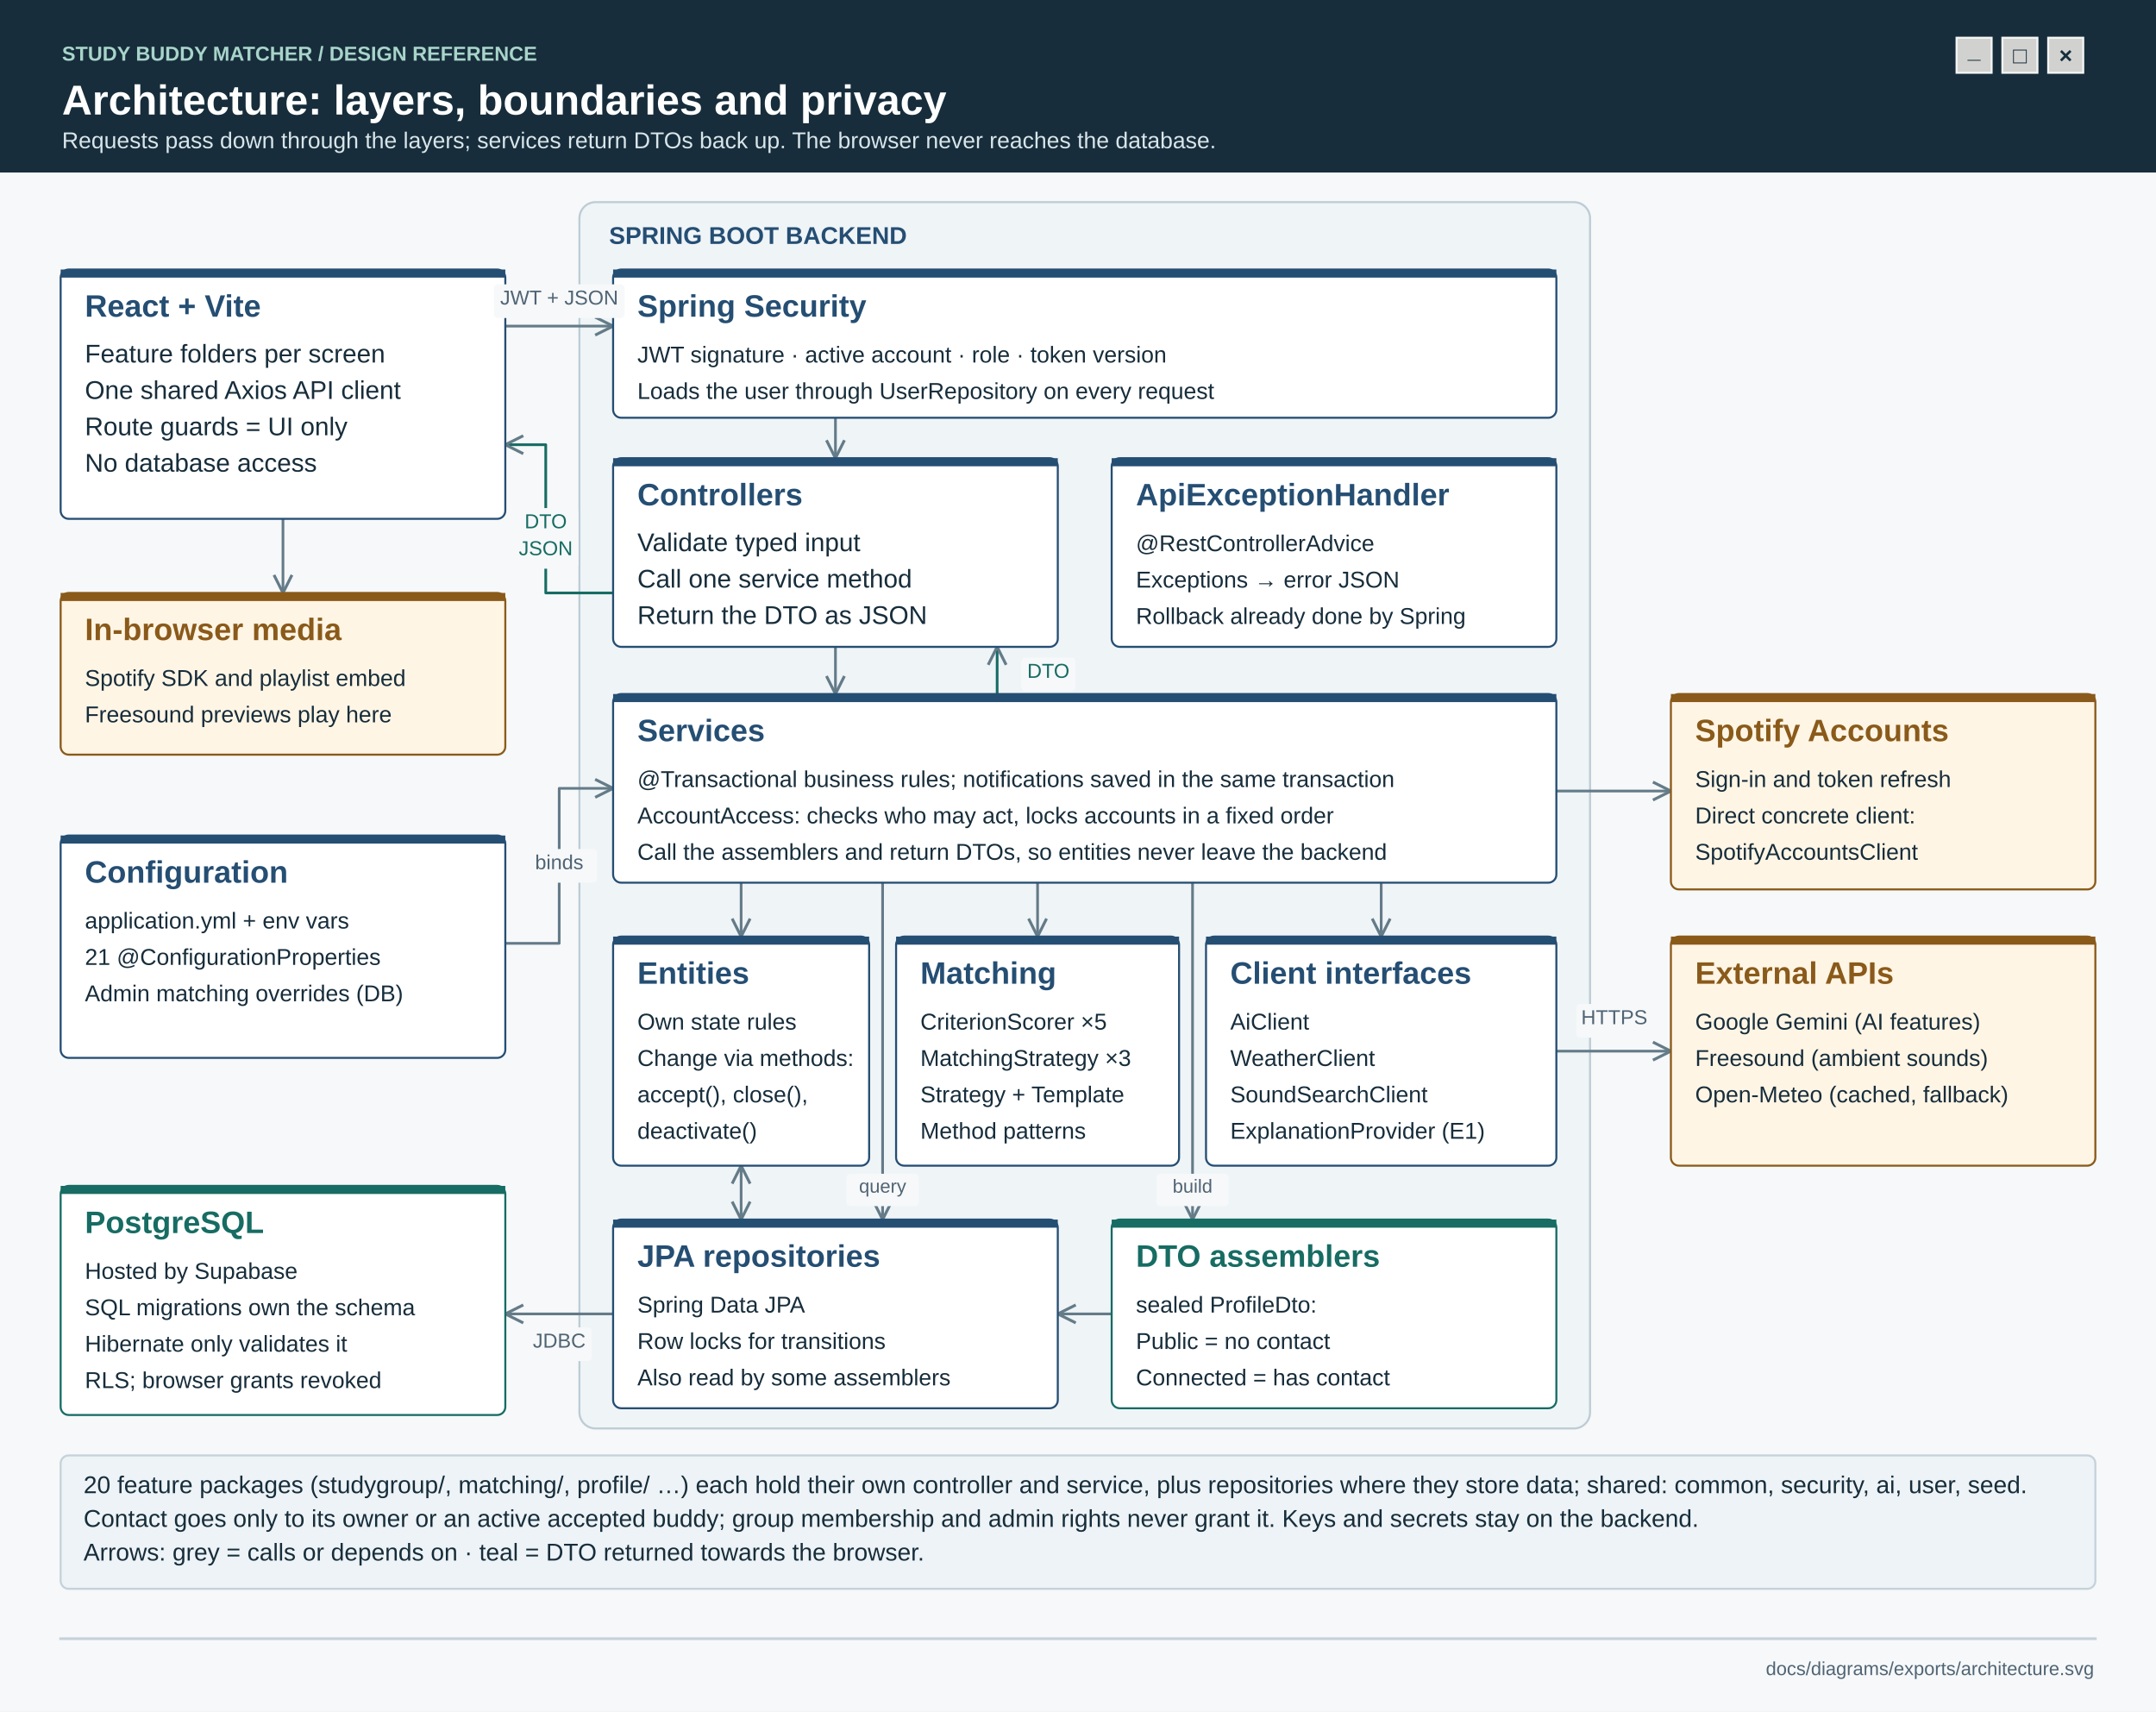
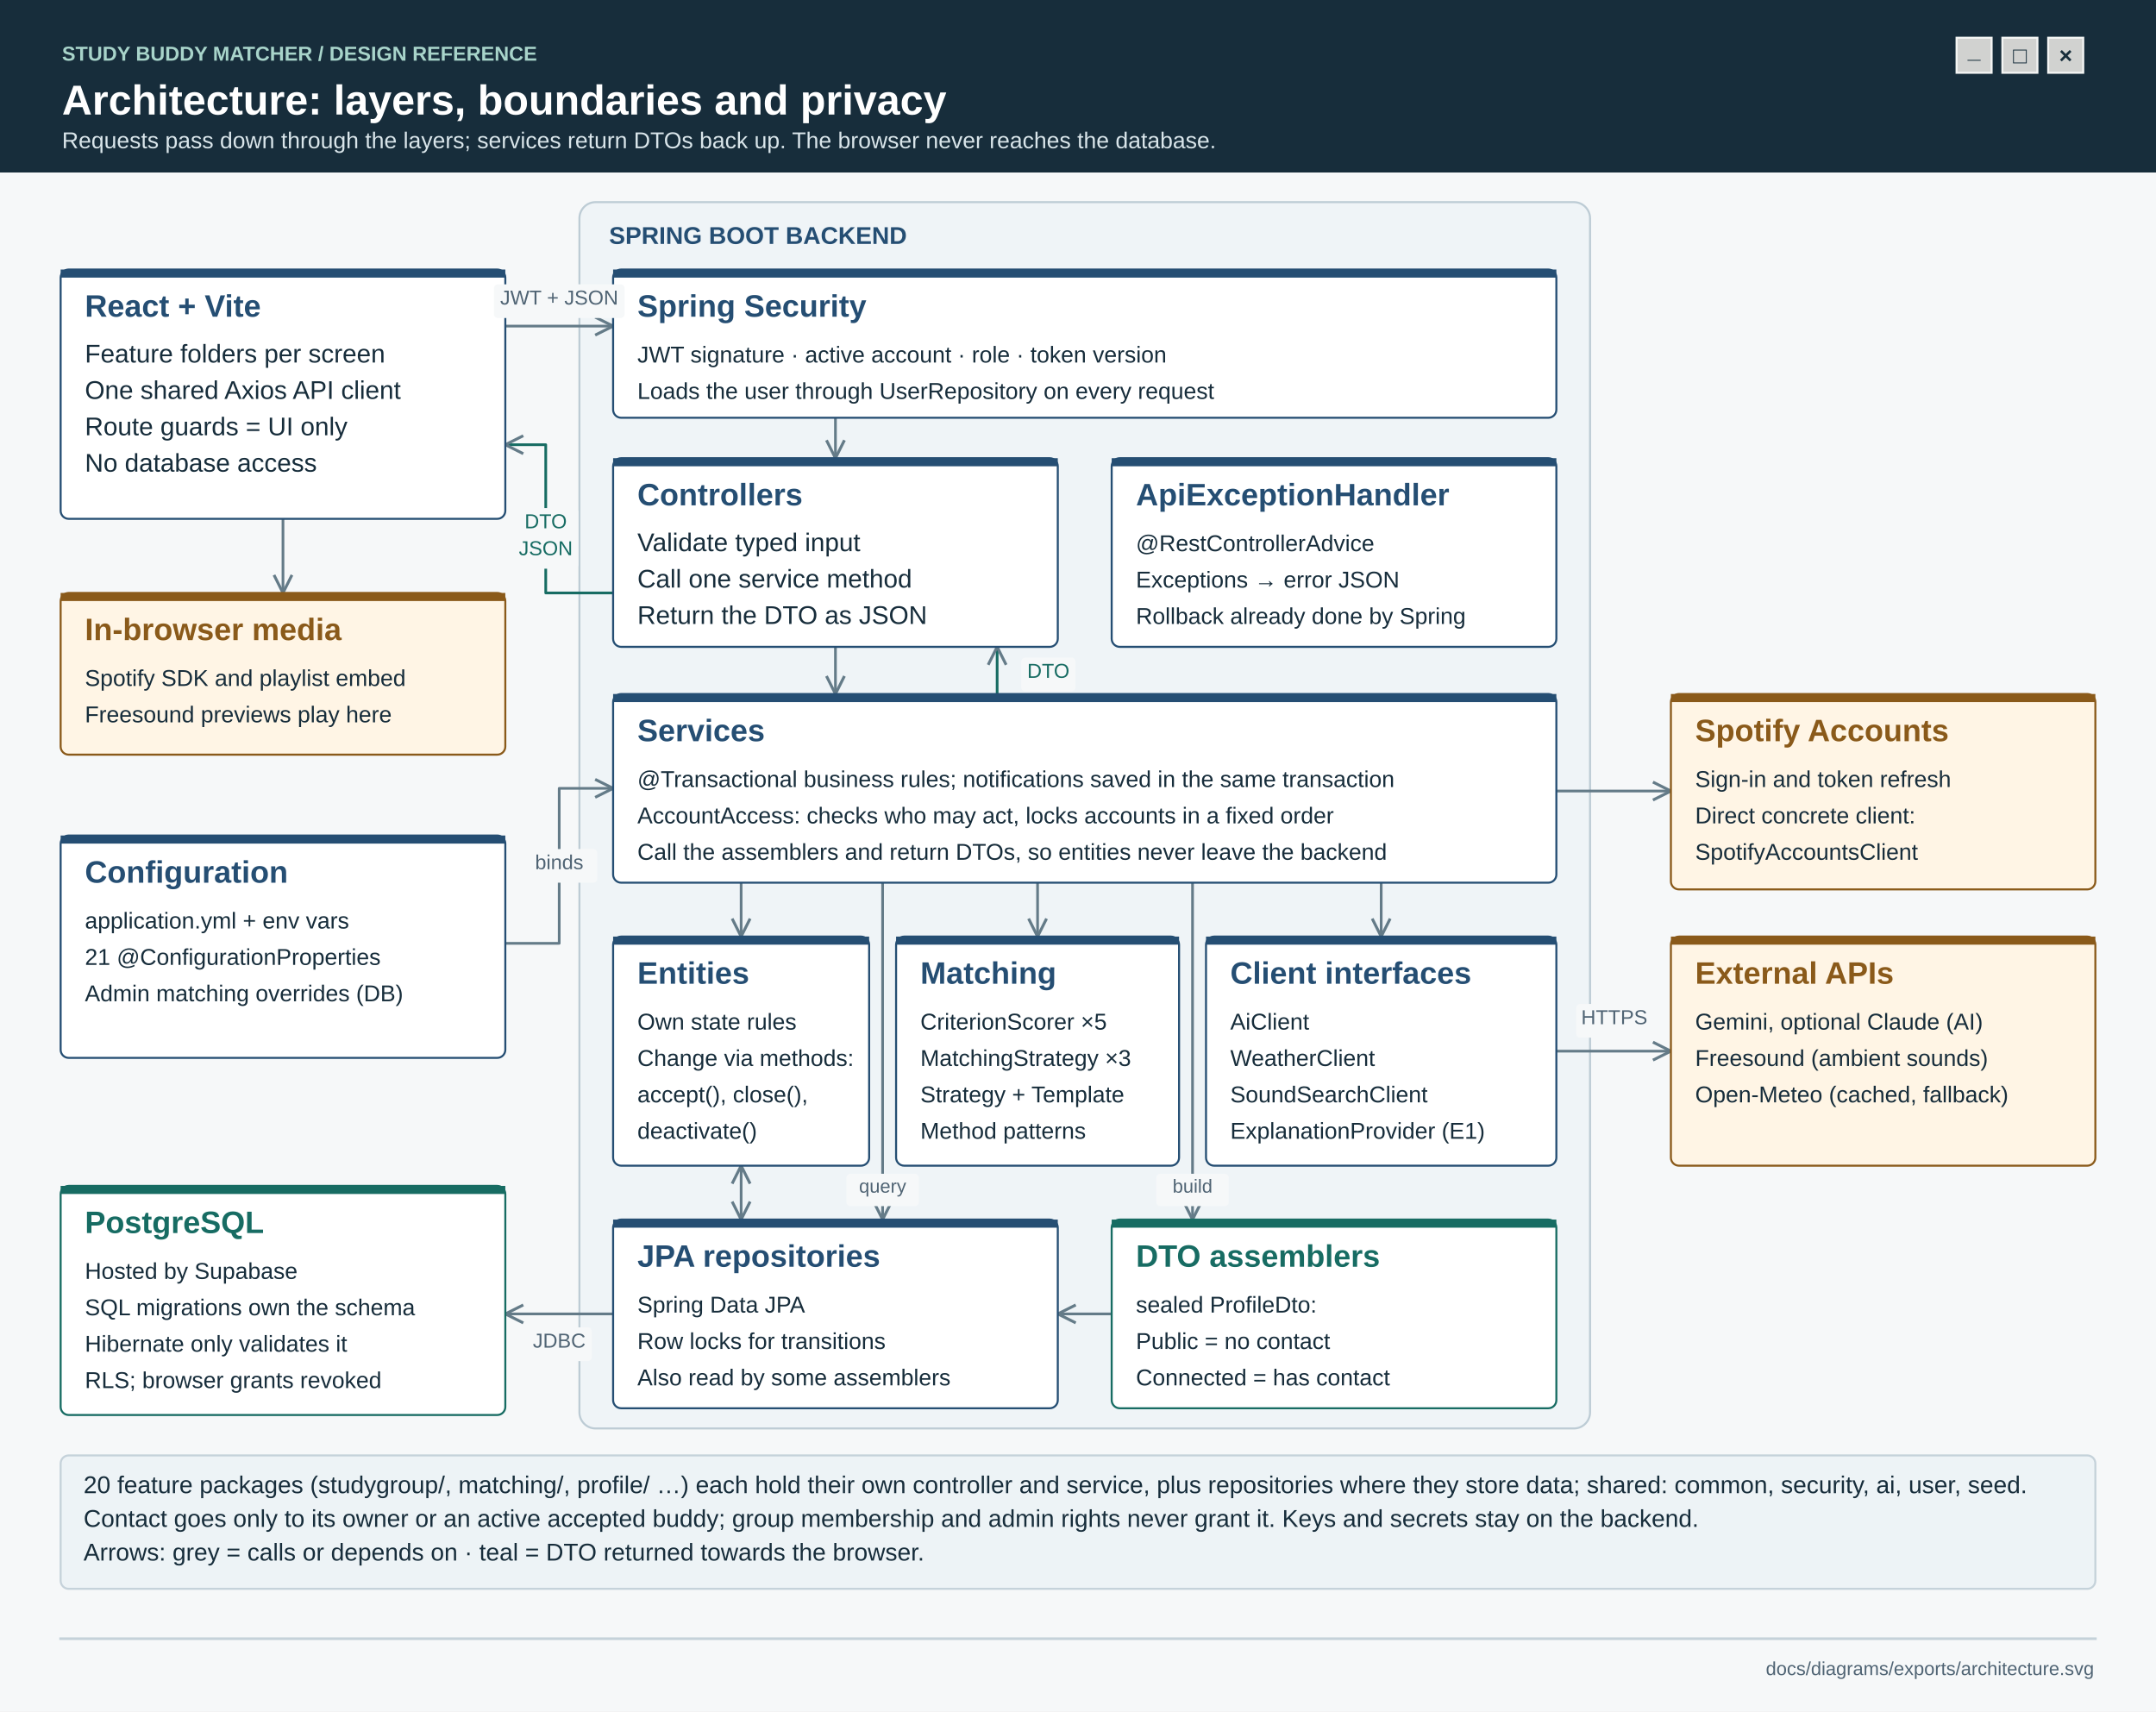
<svg xmlns="http://www.w3.org/2000/svg" width="1600" height="1270" viewBox="0 0 1600 1270" role="img" aria-labelledby="title description">
  <defs>
    <marker id="arrow" viewBox="0 0 12 12" refX="11" refY="6" markerWidth="8" markerHeight="8" orient="auto-start-reverse">
      <path d="M 1 1 L 11 6 L 1 11" fill="none" stroke="#647b88" stroke-width="1.6" />
    </marker>
    <marker id="solid" viewBox="0 0 12 12" refX="11" refY="6" markerWidth="9" markerHeight="9" orient="auto-start-reverse">
      <path d="M 1 1 L 11 6 L 1 11 Z" fill="#647b88" stroke="#647b88" stroke-width="1" />
    </marker>
    <marker id="triangle" viewBox="0 0 14 14" refX="13" refY="7" markerWidth="12" markerHeight="12" orient="auto-start-reverse">
      <path d="M 1 1 L 13 7 L 1 13 Z" fill="white" stroke="#647b88" stroke-width="1.4" />
    </marker>
    <marker id="diamond" viewBox="0 0 16 12" refX="1" refY="6" markerWidth="13" markerHeight="10" orient="auto-start-reverse">
      <path d="M 1 6 L 8 1 L 15 6 L 8 11 Z" fill="#647b88" stroke="#647b88" />
    </marker>
  </defs>
  <g font-family="Tahoma, Verdana, Arial, sans-serif">
    <rect x="0" y="0" width="1600" height="1270" rx="0" fill="#f6f8f9" stroke="none" stroke-width="1.5" />
    <rect x="0" y="0" width="1600" height="128" rx="0" fill="#172d3b" stroke="none" stroke-width="1.5" />
    <rect x="1452" y="28" width="26" height="26" rx="0" fill="#d1d2d0" stroke="#f4f5f4" stroke-width="1.5" />
    <text x="1465" y="43" font-size="17" fill="#172d3b" font-weight="700" text-anchor="middle">_</text>
    <rect x="1486" y="28" width="26" height="26" rx="0" fill="#d1d2d0" stroke="#f4f5f4" stroke-width="1.5" />
    <text x="1499" y="47" font-size="17" fill="#172d3b" font-weight="700" text-anchor="middle">□</text>
    <rect x="1520" y="28" width="26" height="26" rx="0" fill="#d1d2d0" stroke="#f4f5f4" stroke-width="1.5" />
    <text x="1533" y="47" font-size="17" fill="#172d3b" font-weight="700" text-anchor="middle">×</text>
    <rect x="430" y="150" width="750" height="910" rx="12" fill="#eff4f7" stroke="#bdccd5" stroke-width="1.5" />
    <polyline points="44,1216 1556,1216" fill="none" stroke="#c5d2da" stroke-width="2" stroke-linejoin="round" />
    <polyline points="375,242 455,242" fill="none" stroke="#647b88" stroke-width="2" stroke-linejoin="round" marker-end="url(#arrow)" />
    <polyline points="620,310 620,340" fill="none" stroke="#647b88" stroke-width="2" stroke-linejoin="round" marker-end="url(#arrow)" />
    <polyline points="620,480 620,515" fill="none" stroke="#647b88" stroke-width="2" stroke-linejoin="round" marker-end="url(#arrow)" />
    <polyline points="550,655 550,695" fill="none" stroke="#647b88" stroke-width="2" stroke-linejoin="round" marker-end="url(#arrow)" />
    <polyline points="770,655 770,695" fill="none" stroke="#647b88" stroke-width="2" stroke-linejoin="round" marker-end="url(#arrow)" />
    <polyline points="1025,655 1025,695" fill="none" stroke="#647b88" stroke-width="2" stroke-linejoin="round" marker-end="url(#arrow)" />
    <polyline points="655,655 655,905" fill="none" stroke="#647b88" stroke-width="2" stroke-linejoin="round" marker-end="url(#arrow)" />
    <polyline points="885,655 885,905" fill="none" stroke="#647b88" stroke-width="2" stroke-linejoin="round" marker-end="url(#arrow)" />
    <polyline points="550,865 550,905" fill="none" stroke="#647b88" stroke-width="2" stroke-linejoin="round" marker-end="url(#arrow)" marker-start="url(#arrow)" />
    <polyline points="825,975 785,975" fill="none" stroke="#647b88" stroke-width="2" stroke-linejoin="round" marker-end="url(#arrow)" />
    <polyline points="455,975 375,975" fill="none" stroke="#647b88" stroke-width="2" stroke-linejoin="round" marker-end="url(#arrow)" />
    <polyline points="375,700 415,700 415,585 455,585" fill="none" stroke="#647b88" stroke-width="2" stroke-linejoin="round" marker-end="url(#arrow)" />
    <polyline points="210,385 210,440" fill="none" stroke="#647b88" stroke-width="2" stroke-linejoin="round" marker-end="url(#arrow)" />
    <polyline points="1155,587 1240,587" fill="none" stroke="#647b88" stroke-width="2" stroke-linejoin="round" marker-end="url(#arrow)" />
    <polyline points="1155,780 1240,780" fill="none" stroke="#647b88" stroke-width="2" stroke-linejoin="round" marker-end="url(#arrow)" />
    <polyline points="740,515 740,480" fill="none" stroke="#176c63" stroke-width="2" stroke-linejoin="round" marker-end="url(#arrow)" />
    <polyline points="455,440 405,440 405,330 375,330" fill="none" stroke="#176c63" stroke-width="2" stroke-linejoin="round" marker-end="url(#arrow)" />
    <rect x="45" y="200" width="330" height="185" rx="6" fill="white" stroke="#254e73" stroke-width="1.5" data-node="box" />
    <rect x="45" y="200" width="330" height="6" rx="0" fill="#254e73" stroke="none" stroke-width="1.5" />
    <rect x="45" y="440" width="330" height="120" rx="6" fill="#fff5e5" stroke="#8a5a1a" stroke-width="1.5" data-node="box" />
    <rect x="45" y="440" width="330" height="6" rx="0" fill="#8a5a1a" stroke="none" stroke-width="1.5" />
    <rect x="45" y="620" width="330" height="165" rx="6" fill="white" stroke="#254e73" stroke-width="1.5" data-node="box" />
    <rect x="45" y="620" width="330" height="6" rx="0" fill="#254e73" stroke="none" stroke-width="1.5" />
    <rect x="45" y="880" width="330" height="170" rx="6" fill="white" stroke="#176c63" stroke-width="1.5" data-node="box" />
    <rect x="45" y="880" width="330" height="6" rx="0" fill="#176c63" stroke="none" stroke-width="1.5" />
    <rect x="455" y="200" width="700" height="110" rx="6" fill="white" stroke="#254e73" stroke-width="1.5" data-node="box" />
    <rect x="455" y="200" width="700" height="6" rx="0" fill="#254e73" stroke="none" stroke-width="1.5" />
    <rect x="455" y="340" width="330" height="140" rx="6" fill="white" stroke="#254e73" stroke-width="1.5" data-node="box" />
    <rect x="455" y="340" width="330" height="6" rx="0" fill="#254e73" stroke="none" stroke-width="1.5" />
    <rect x="825" y="340" width="330" height="140" rx="6" fill="white" stroke="#254e73" stroke-width="1.5" data-node="box" />
    <rect x="825" y="340" width="330" height="6" rx="0" fill="#254e73" stroke="none" stroke-width="1.5" />
    <rect x="455" y="515" width="700" height="140" rx="6" fill="white" stroke="#254e73" stroke-width="1.5" data-node="box" />
    <rect x="455" y="515" width="700" height="6" rx="0" fill="#254e73" stroke="none" stroke-width="1.5" />
    <rect x="455" y="695" width="190" height="170" rx="6" fill="white" stroke="#254e73" stroke-width="1.5" data-node="box" />
    <rect x="455" y="695" width="190" height="6" rx="0" fill="#254e73" stroke="none" stroke-width="1.5" />
    <rect x="665" y="695" width="210" height="170" rx="6" fill="white" stroke="#254e73" stroke-width="1.5" data-node="box" />
    <rect x="665" y="695" width="210" height="6" rx="0" fill="#254e73" stroke="none" stroke-width="1.5" />
    <rect x="895" y="695" width="260" height="170" rx="6" fill="white" stroke="#254e73" stroke-width="1.5" data-node="box" />
    <rect x="895" y="695" width="260" height="6" rx="0" fill="#254e73" stroke="none" stroke-width="1.5" />
    <rect x="455" y="905" width="330" height="140" rx="6" fill="white" stroke="#254e73" stroke-width="1.5" data-node="box" />
    <rect x="455" y="905" width="330" height="6" rx="0" fill="#254e73" stroke="none" stroke-width="1.5" />
    <rect x="825" y="905" width="330" height="140" rx="6" fill="white" stroke="#176c63" stroke-width="1.5" data-node="box" />
    <rect x="825" y="905" width="330" height="6" rx="0" fill="#176c63" stroke="none" stroke-width="1.5" />
    <rect x="1240" y="515" width="315" height="145" rx="6" fill="#fff5e5" stroke="#8a5a1a" stroke-width="1.5" data-node="box" />
    <rect x="1240" y="515" width="315" height="6" rx="0" fill="#8a5a1a" stroke="none" stroke-width="1.5" />
    <rect x="1240" y="695" width="315" height="170" rx="6" fill="#fff5e5" stroke="#8a5a1a" stroke-width="1.5" data-node="box" />
    <rect x="1240" y="695" width="315" height="6" rx="0" fill="#8a5a1a" stroke="none" stroke-width="1.5" />
    <rect x="45" y="1080" width="1510" height="99" rx="6" fill="#edf3f6" stroke="#c5d2da" stroke-width="1.5" />
    <text x="46" y="45" font-size="15" fill="#a8d4ca" font-weight="700" text-anchor="start">STUDY BUDDY MATCHER  /  DESIGN REFERENCE</text>
    <text x="46" y="85" font-size="31" fill="#ffffff" font-weight="700" text-anchor="start">Architecture: layers, boundaries and privacy</text>
    <text x="46" y="110" font-size="17" fill="#d9e5ea" font-weight="400" text-anchor="start">Requests pass down through the layers; services return DTOs back up. The browser never reaches the database.</text>
    <text x="1554" y="1243" font-size="14" fill="#506474" font-weight="400" text-anchor="end">docs/diagrams/exports/architecture.svg</text>
    <text x="452" y="181" font-size="18" fill="#254e73" font-weight="700" text-anchor="start">SPRING BOOT BACKEND</text>
    <text x="63" y="235" font-size="23" fill="#254e73" font-weight="700" text-anchor="start">React + Vite</text>
    <text x="63" y="269" font-size="19" fill="#172d3b" font-weight="400" text-anchor="start">Feature folders per screen</text>
    <text x="63" y="296" font-size="19" fill="#172d3b" font-weight="400" text-anchor="start">One shared Axios API client</text>
    <text x="63" y="323" font-size="19" fill="#172d3b" font-weight="400" text-anchor="start">Route guards = UI only</text>
    <text x="63" y="350" font-size="19" fill="#172d3b" font-weight="400" text-anchor="start">No database access</text>
    <text x="63" y="475" font-size="23" fill="#8a5a1a" font-weight="700" text-anchor="start">In-browser media</text>
    <text x="63" y="509" font-size="17" fill="#172d3b" font-weight="400" text-anchor="start">Spotify SDK and playlist embed</text>
    <text x="63" y="536" font-size="17" fill="#172d3b" font-weight="400" text-anchor="start">Freesound previews play here</text>
    <text x="63" y="655" font-size="23" fill="#254e73" font-weight="700" text-anchor="start">Configuration</text>
    <text x="63" y="689" font-size="17" fill="#172d3b" font-weight="400" text-anchor="start">application.yml + env vars</text>
    <text x="63" y="716" font-size="17" fill="#172d3b" font-weight="400" text-anchor="start">21 @ConfigurationProperties</text>
    <text x="63" y="743" font-size="17" fill="#172d3b" font-weight="400" text-anchor="start">Admin matching overrides (DB)</text>
    <text x="63" y="915" font-size="23" fill="#176c63" font-weight="700" text-anchor="start">PostgreSQL</text>
    <text x="63" y="949" font-size="17" fill="#172d3b" font-weight="400" text-anchor="start">Hosted by Supabase</text>
    <text x="63" y="976" font-size="17" fill="#172d3b" font-weight="400" text-anchor="start">SQL migrations own the schema</text>
    <text x="63" y="1003" font-size="17" fill="#172d3b" font-weight="400" text-anchor="start">Hibernate only validates it</text>
    <text x="63" y="1030" font-size="17" fill="#172d3b" font-weight="400" text-anchor="start">RLS; browser grants revoked</text>
    <text x="473" y="235" font-size="23" fill="#254e73" font-weight="700" text-anchor="start">Spring Security</text>
    <text x="473" y="269" font-size="17" fill="#172d3b" font-weight="400" text-anchor="start">JWT signature · active account · role · token version</text>
    <text x="473" y="296" font-size="17" fill="#172d3b" font-weight="400" text-anchor="start">Loads the user through UserRepository on every request</text>
    <text x="473" y="375" font-size="23" fill="#254e73" font-weight="700" text-anchor="start">Controllers</text>
    <text x="473" y="409" font-size="19" fill="#172d3b" font-weight="400" text-anchor="start">Validate typed input</text>
    <text x="473" y="436" font-size="19" fill="#172d3b" font-weight="400" text-anchor="start">Call one service method</text>
    <text x="473" y="463" font-size="19" fill="#172d3b" font-weight="400" text-anchor="start">Return the DTO as JSON</text>
    <text x="843" y="375" font-size="23" fill="#254e73" font-weight="700" text-anchor="start">ApiExceptionHandler</text>
    <text x="843" y="409" font-size="17" fill="#172d3b" font-weight="400" text-anchor="start">@RestControllerAdvice</text>
    <text x="843" y="436" font-size="17" fill="#172d3b" font-weight="400" text-anchor="start">Exceptions → error JSON</text>
    <text x="843" y="463" font-size="17" fill="#172d3b" font-weight="400" text-anchor="start">Rollback already done by Spring</text>
    <text x="473" y="550" font-size="23" fill="#254e73" font-weight="700" text-anchor="start">Services</text>
    <text x="473" y="584" font-size="17" fill="#172d3b" font-weight="400" text-anchor="start">@Transactional business rules; notifications saved in the same transaction</text>
    <text x="473" y="611" font-size="17" fill="#172d3b" font-weight="400" text-anchor="start">AccountAccess: checks who may act, locks accounts in a fixed order</text>
    <text x="473" y="638" font-size="17" fill="#172d3b" font-weight="400" text-anchor="start">Call the assemblers and return DTOs, so entities never leave the backend</text>
    <text x="473" y="730" font-size="23" fill="#254e73" font-weight="700" text-anchor="start">Entities</text>
    <text x="473" y="764" font-size="17" fill="#172d3b" font-weight="400" text-anchor="start">Own state rules</text>
    <text x="473" y="791" font-size="17" fill="#172d3b" font-weight="400" text-anchor="start">Change via methods:</text>
    <text x="473" y="818" font-size="17" fill="#172d3b" font-weight="400" text-anchor="start">accept(), close(),</text>
    <text x="473" y="845" font-size="17" fill="#172d3b" font-weight="400" text-anchor="start">deactivate()</text>
    <text x="683" y="730" font-size="23" fill="#254e73" font-weight="700" text-anchor="start">Matching</text>
    <text x="683" y="764" font-size="17" fill="#172d3b" font-weight="400" text-anchor="start">CriterionScorer ×5</text>
    <text x="683" y="791" font-size="17" fill="#172d3b" font-weight="400" text-anchor="start">MatchingStrategy ×3</text>
    <text x="683" y="818" font-size="17" fill="#172d3b" font-weight="400" text-anchor="start">Strategy + Template</text>
    <text x="683" y="845" font-size="17" fill="#172d3b" font-weight="400" text-anchor="start">Method patterns</text>
    <text x="913" y="730" font-size="23" fill="#254e73" font-weight="700" text-anchor="start">Client interfaces</text>
    <text x="913" y="764" font-size="17" fill="#172d3b" font-weight="400" text-anchor="start">AiClient</text>
    <text x="913" y="791" font-size="17" fill="#172d3b" font-weight="400" text-anchor="start">WeatherClient</text>
    <text x="913" y="818" font-size="17" fill="#172d3b" font-weight="400" text-anchor="start">SoundSearchClient</text>
    <text x="913" y="845" font-size="17" fill="#172d3b" font-weight="400" text-anchor="start">ExplanationProvider (E1)</text>
    <text x="473" y="940" font-size="23" fill="#254e73" font-weight="700" text-anchor="start">JPA repositories</text>
    <text x="473" y="974" font-size="17" fill="#172d3b" font-weight="400" text-anchor="start">Spring Data JPA</text>
    <text x="473" y="1001" font-size="17" fill="#172d3b" font-weight="400" text-anchor="start">Row locks for transitions</text>
    <text x="473" y="1028" font-size="17" fill="#172d3b" font-weight="400" text-anchor="start">Also read by some assemblers</text>
    <text x="843" y="940" font-size="23" fill="#176c63" font-weight="700" text-anchor="start">DTO assemblers</text>
    <text x="843" y="974" font-size="17" fill="#172d3b" font-weight="400" text-anchor="start">sealed ProfileDto:</text>
    <text x="843" y="1001" font-size="17" fill="#172d3b" font-weight="400" text-anchor="start">Public = no contact</text>
    <text x="843" y="1028" font-size="17" fill="#172d3b" font-weight="400" text-anchor="start">Connected = has contact</text>
    <text x="1258" y="550" font-size="23" fill="#8a5a1a" font-weight="700" text-anchor="start">Spotify Accounts</text>
    <text x="1258" y="584" font-size="17" fill="#172d3b" font-weight="400" text-anchor="start">Sign-in and token refresh</text>
    <text x="1258" y="611" font-size="17" fill="#172d3b" font-weight="400" text-anchor="start">Direct concrete client:</text>
    <text x="1258" y="638" font-size="17" fill="#172d3b" font-weight="400" text-anchor="start">SpotifyAccountsClient</text>
    <text x="1258" y="730" font-size="23" fill="#8a5a1a" font-weight="700" text-anchor="start">External APIs</text>
-     <text x="1258" y="764" font-size="17" fill="#172d3b" font-weight="400" text-anchor="start">Google Gemini (AI features)</text>
+     <text x="1258" y="764" font-size="17" fill="#172d3b" font-weight="400" text-anchor="start">Gemini, optional Claude (AI)</text>
    <text x="1258" y="791" font-size="17" fill="#172d3b" font-weight="400" text-anchor="start">Freesound (ambient sounds)</text>
    <text x="1258" y="818" font-size="17" fill="#172d3b" font-weight="400" text-anchor="start">Open-Meteo (cached, fallback)</text>
    <rect x="366.5" y="211" width="97.0" height="25" rx="3" fill="#f6f8f9" stroke="none" stroke-width="1.5" />
    <text x="415" y="226" font-size="15" fill="#506474" font-weight="400" text-anchor="middle">JWT + JSON</text>
    <rect x="628.1" y="871" width="53.8" height="24" rx="3" fill="#f6f8f9" stroke="none" stroke-width="1.5" />
    <text x="655" y="885" font-size="14" fill="#506474" font-weight="400" text-anchor="middle">query</text>
    <rect x="858.1" y="871" width="53.8" height="24" rx="3" fill="#f6f8f9" stroke="none" stroke-width="1.5" />
    <text x="885" y="885" font-size="14" fill="#506474" font-weight="400" text-anchor="middle">build</text>
    <rect x="390.8" y="985" width="48.4" height="25" rx="3" fill="#f6f8f9" stroke="none" stroke-width="1.5" />
    <text x="415" y="1000" font-size="15" fill="#506474" font-weight="400" text-anchor="middle">JDBC</text>
    <rect x="386.75" y="630" width="56.5" height="25" rx="3" fill="#f6f8f9" stroke="none" stroke-width="1.5" />
    <text x="415" y="645" font-size="15" fill="#506474" font-weight="400" text-anchor="middle">binds</text>
    <rect x="1169.75" y="745" width="56.5" height="25" rx="3" fill="#f6f8f9" stroke="none" stroke-width="1.5" />
    <text x="1198" y="760" font-size="15" fill="#506474" font-weight="400" text-anchor="middle">HTTPS</text>
    <rect x="757.85" y="488" width="40.3" height="25" rx="3" fill="#f6f8f9" stroke="none" stroke-width="1.5" />
    <text x="778" y="503" font-size="15" fill="#176c63" font-weight="400" text-anchor="middle">DTO</text>
    <rect x="380.8" y="377" width="48.4" height="45" rx="3" fill="#f6f8f9" stroke="none" stroke-width="1.5" />
    <text x="405" y="392" font-size="15" fill="#176c63" font-weight="400" text-anchor="middle">DTO</text>
    <text x="405" y="412" font-size="15" fill="#176c63" font-weight="400" text-anchor="middle">JSON</text>
    <text x="62" y="1108" font-size="18" fill="#172d3b" font-weight="400" text-anchor="start">20 feature packages (studygroup/, matching/, profile/ …) each hold their own controller and service, plus repositories where they store data; shared: common, security, ai, user, seed.</text>
    <text x="62" y="1133" font-size="18" fill="#172d3b" font-weight="400" text-anchor="start">Contact goes only to its owner or an active accepted buddy; group membership and admin rights never grant it. Keys and secrets stay on the backend.</text>
    <text x="62" y="1158" font-size="18" fill="#172d3b" font-weight="400" text-anchor="start">Arrows: grey = calls or depends on · teal = DTO returned towards the browser.</text>
  </g>
</svg>
